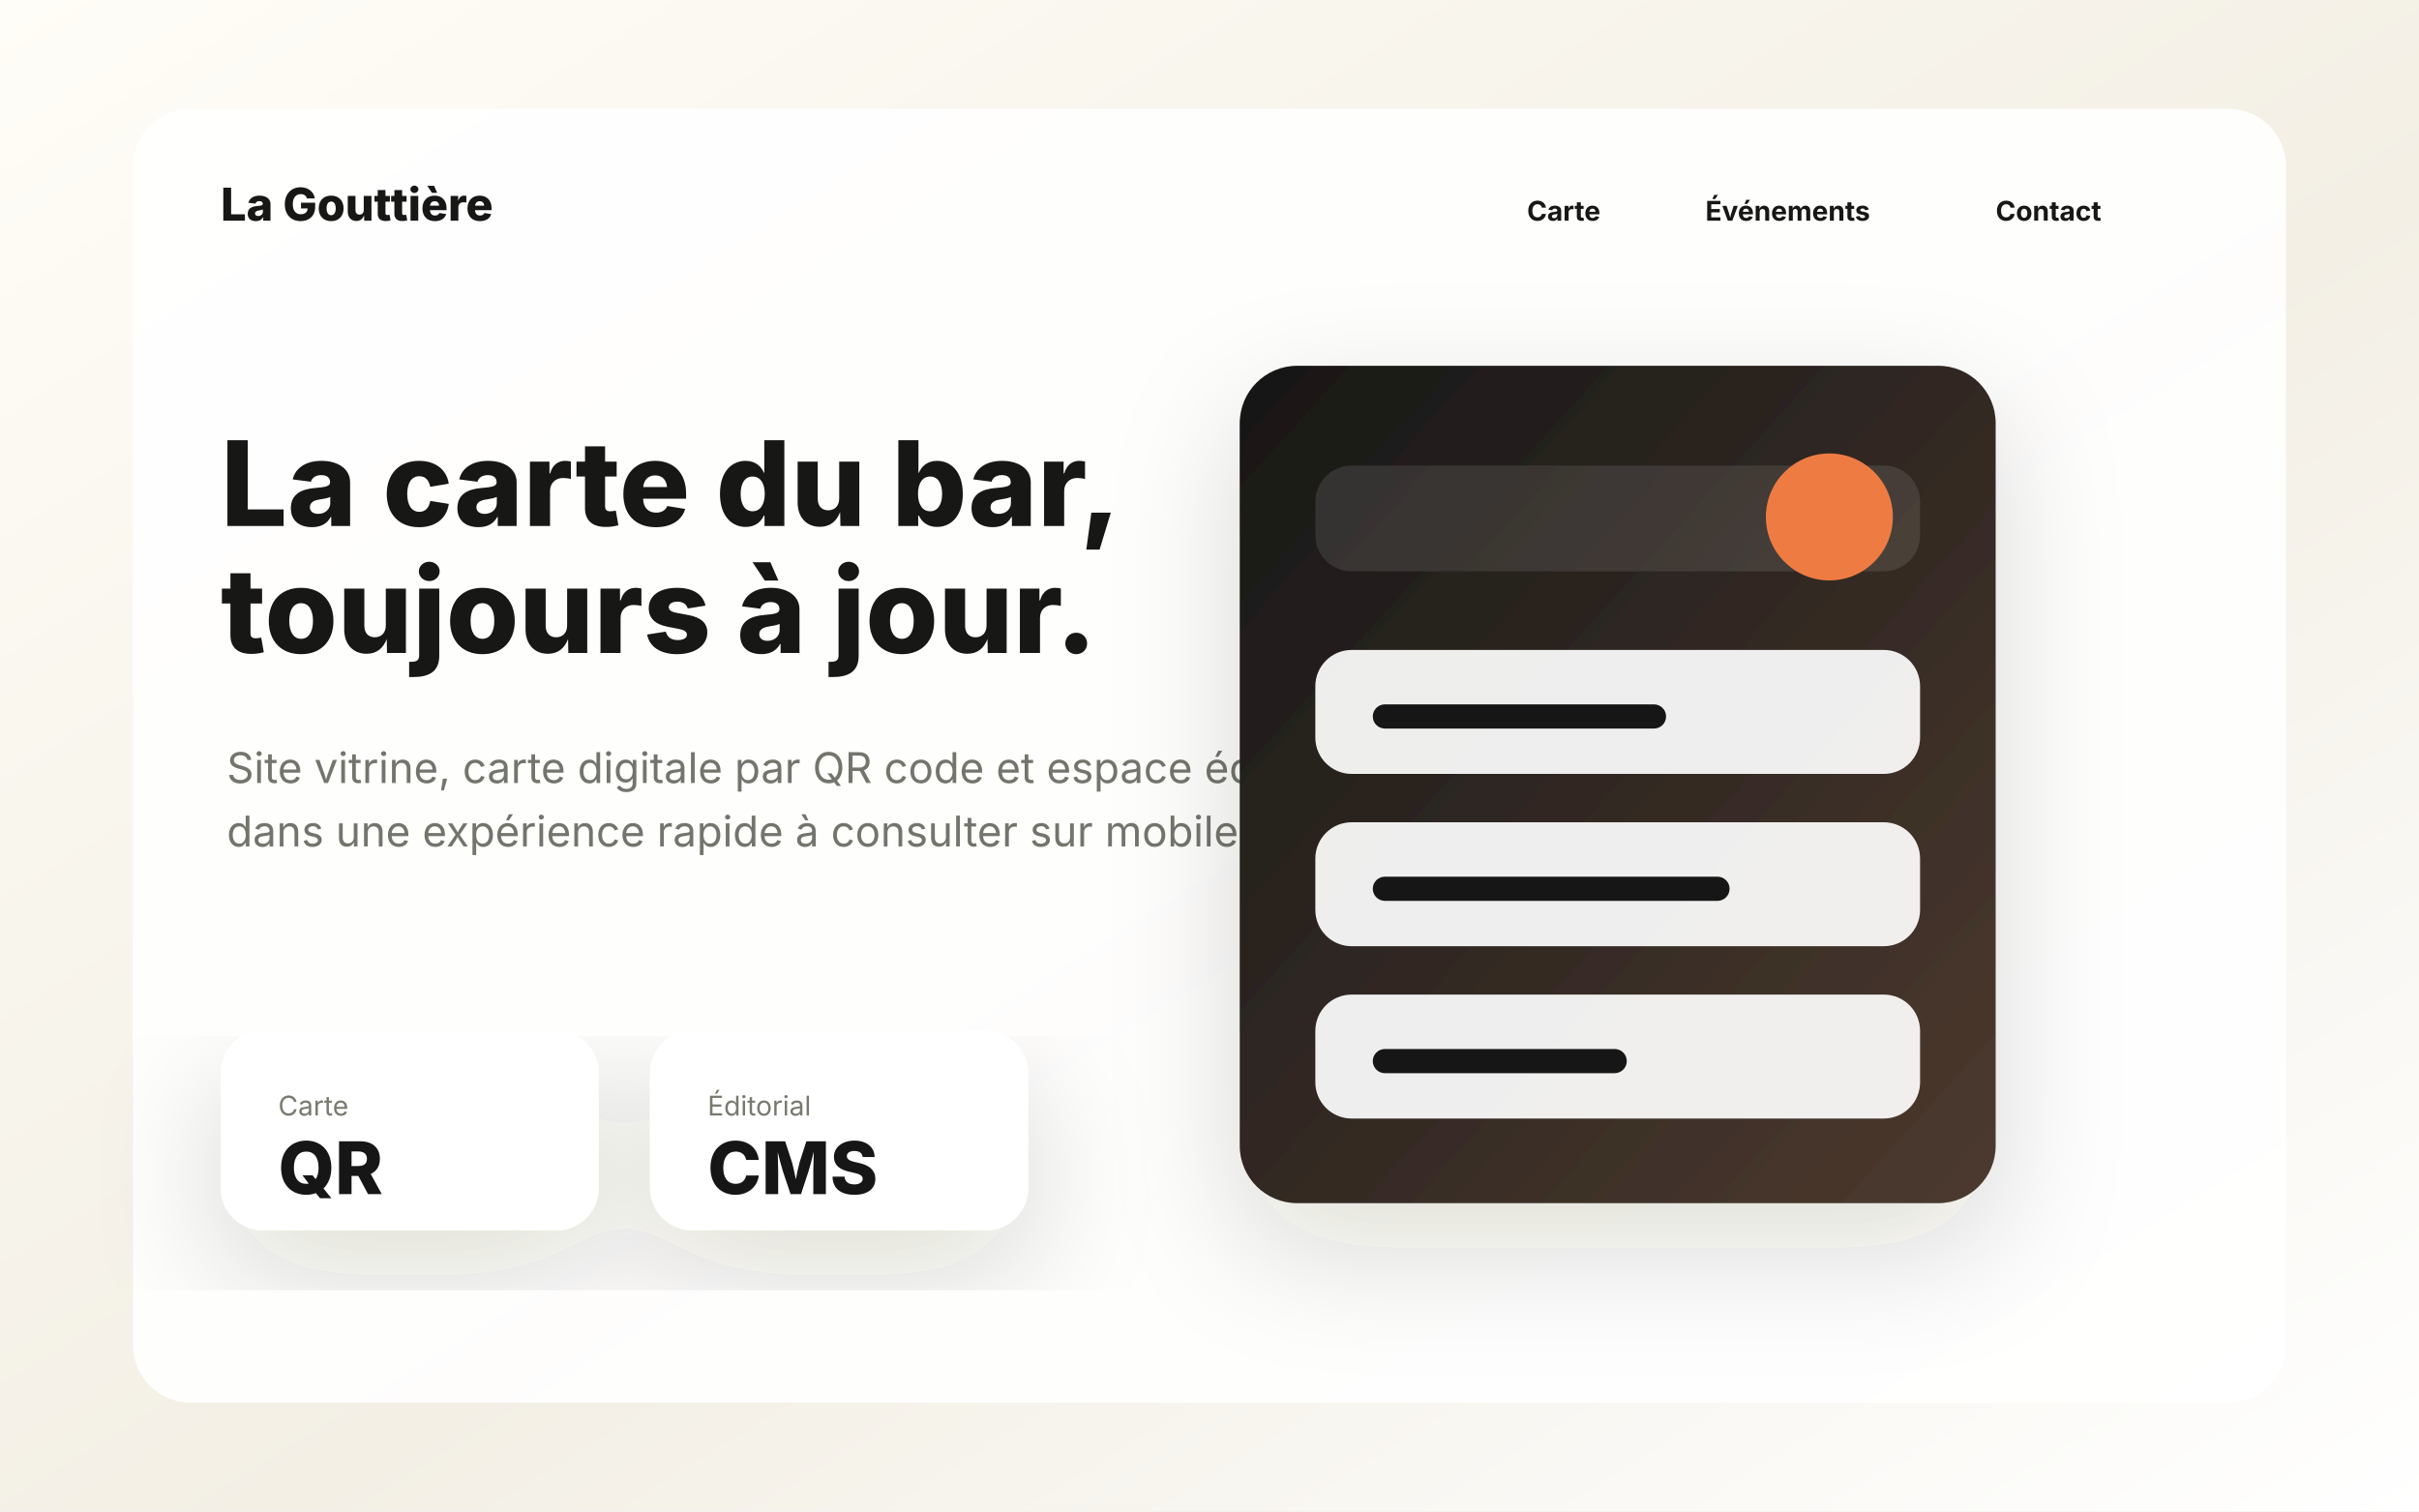
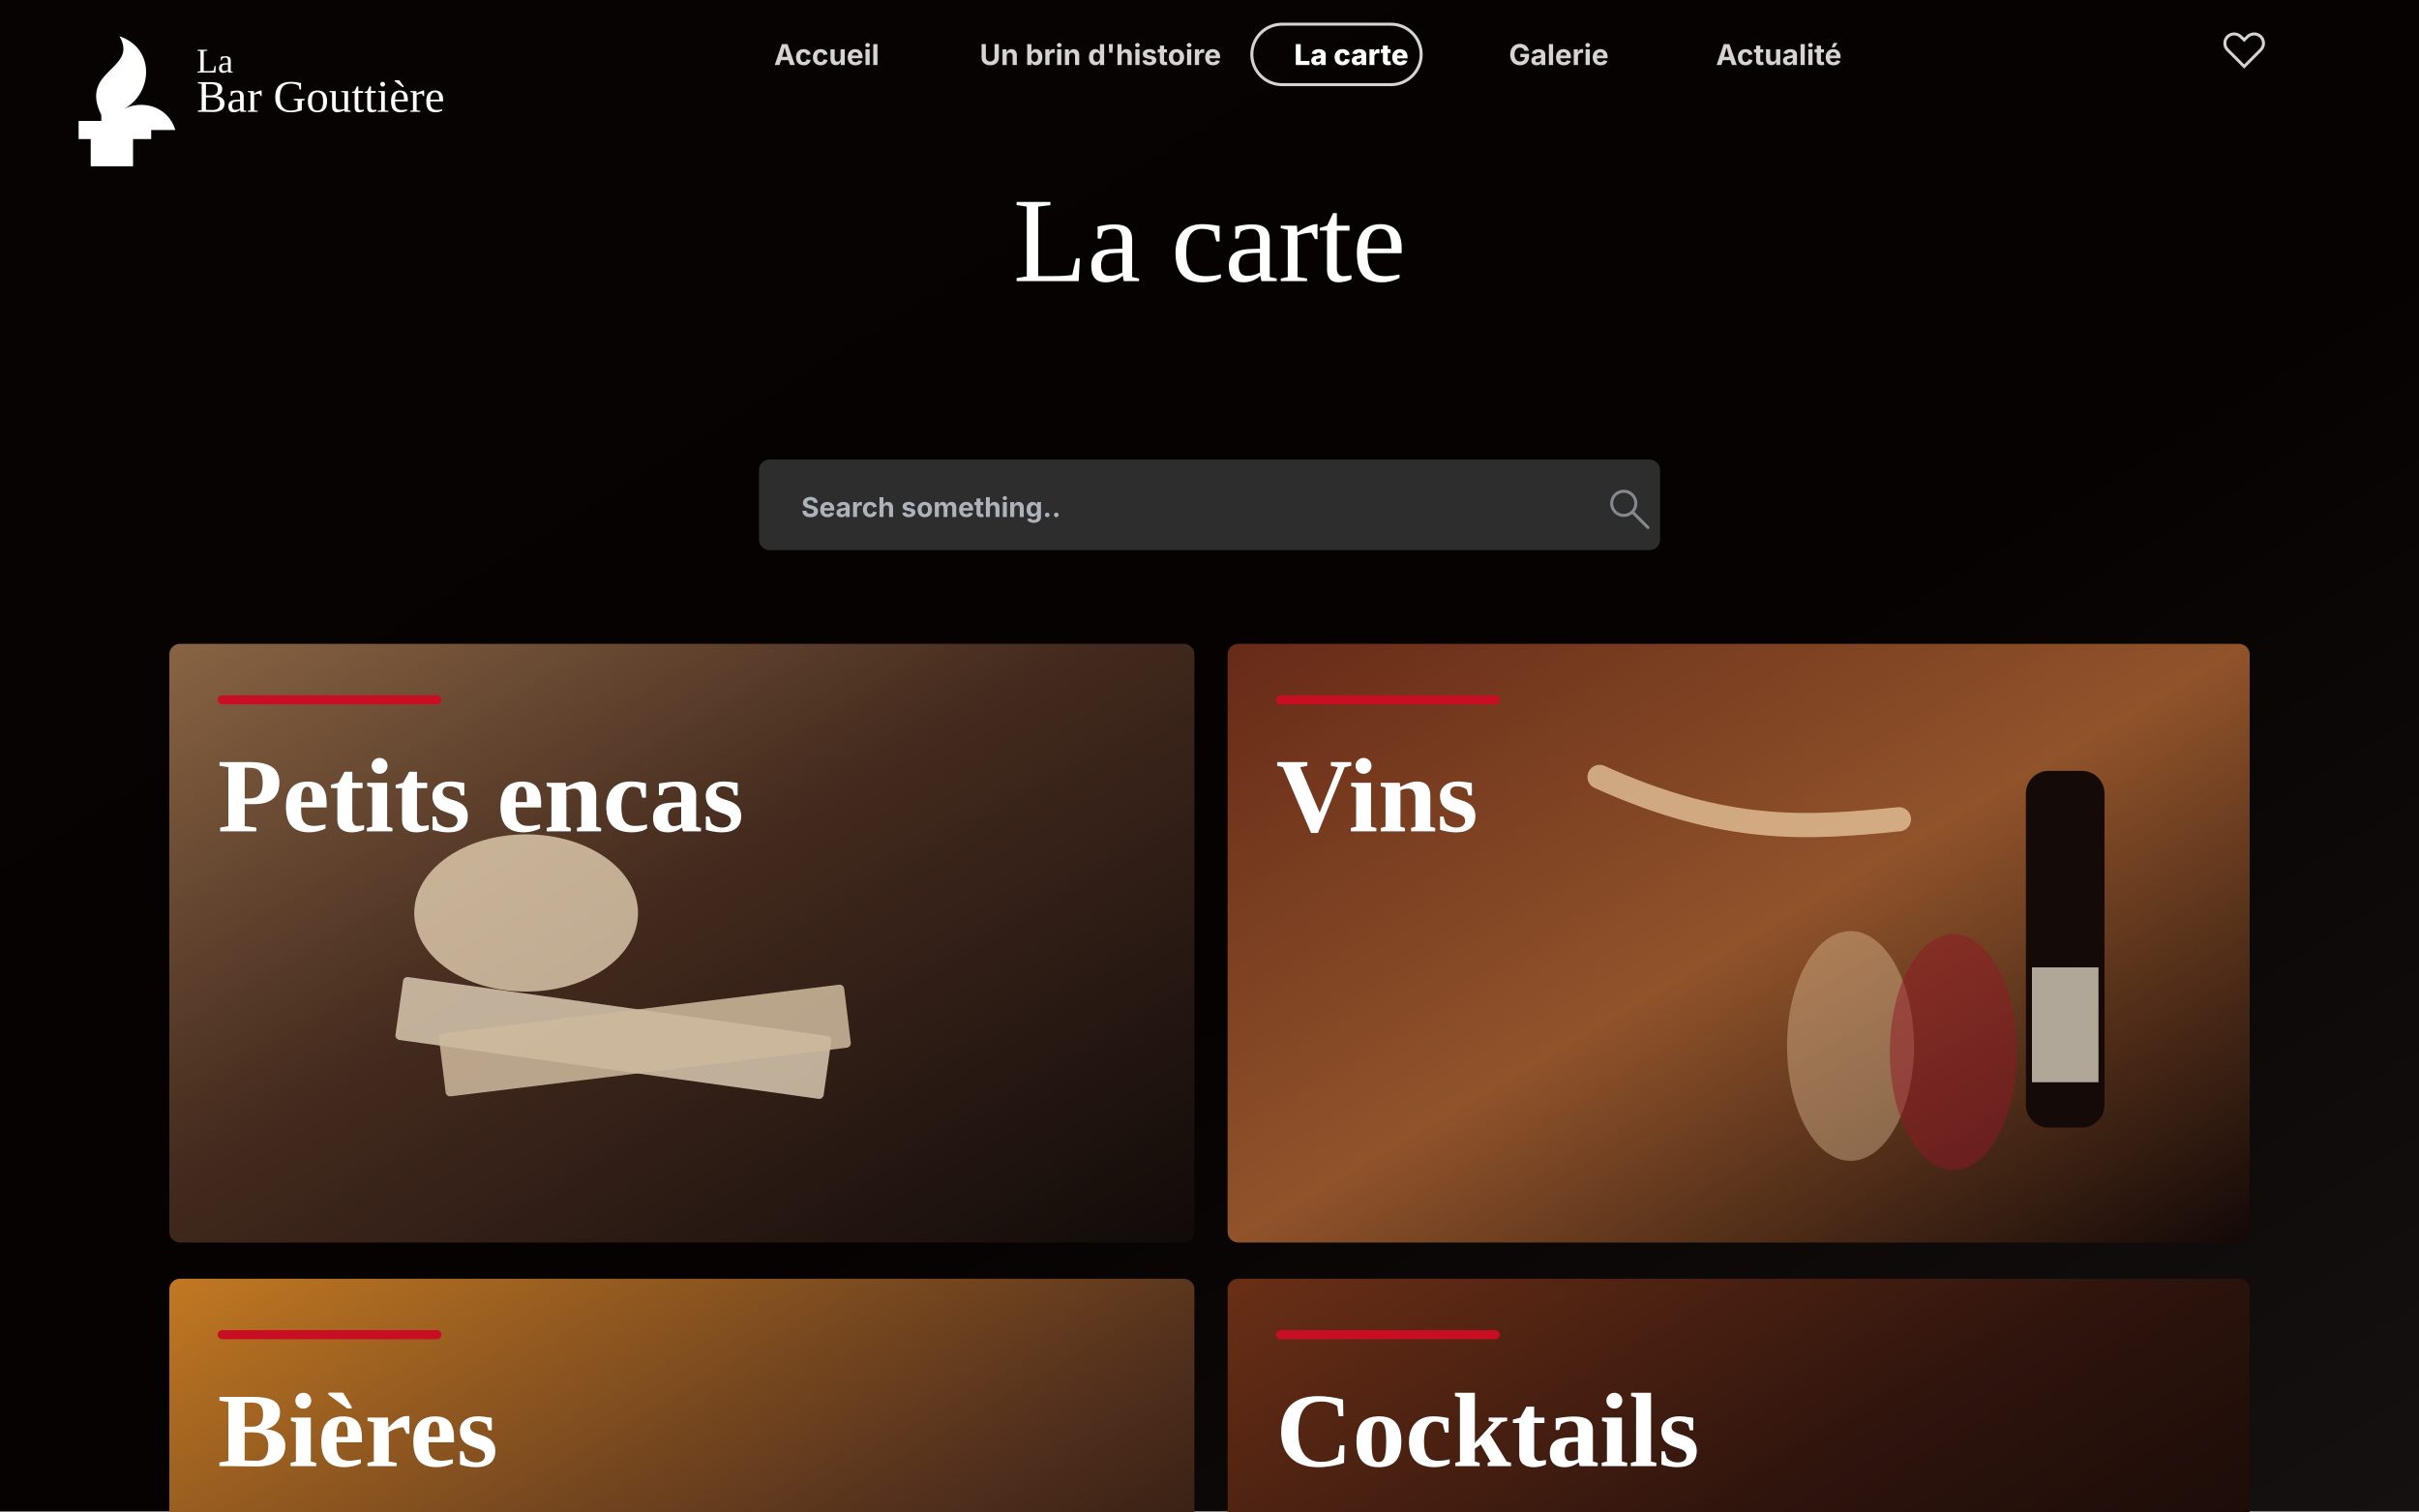
- <svg xmlns="http://www.w3.org/2000/svg" width="1600" height="1000" viewBox="0 0 1600 1000" role="img" aria-label="Capture du site La Gouttière">
+ <svg xmlns="http://www.w3.org/2000/svg" width="1600" height="1000" viewBox="0 0 1600 1000" role="img" aria-label="Capture de la carte La Gouttière">
  <defs>
-     <linearGradient id="bg" x1="0" y1="0" x2="1" y2="1">
-       <stop offset="0" stop-color="#fffdf7" />
-       <stop offset="0.56" stop-color="#f3efe5" />
-       <stop offset="1" stop-color="#ffffff" />
+     <linearGradient id="darkBg" x1="0" y1="0" x2="1" y2="1">
+       <stop offset="0" stop-color="#080303" />
+       <stop offset="0.58" stop-color="#070202" />
+       <stop offset="1" stop-color="#161111" />
    </linearGradient>
-     <linearGradient id="menu" x1="0" y1="0" x2="1" y2="1">
-       <stop offset="0" stop-color="#171716" />
-       <stop offset="1" stop-color="#4d3a2f" />
+     <linearGradient id="snackPhoto" x1="0" y1="0" x2="1" y2="1">
+       <stop offset="0" stop-color="#a67a52" />
+       <stop offset="0.45" stop-color="#523324" />
+       <stop offset="1" stop-color="#140d0b" />
    </linearGradient>
-     <filter id="shadow" x="-20%" y="-20%" width="140%" height="150%">
-       <feDropShadow dx="0" dy="30" stdDeviation="42" flood-color="#2d261f" flood-opacity="0.15" />
-     </filter>
+     <linearGradient id="winePhoto" x1="0" y1="0" x2="1" y2="1">
+       <stop offset="0" stop-color="#80351e" />
+       <stop offset="0.5" stop-color="#b46835" />
+       <stop offset="1" stop-color="#170b09" />
+     </linearGradient>
+     <linearGradient id="beerPhoto" x1="0" y1="0" x2="1" y2="1">
+       <stop offset="0" stop-color="#c17822" />
+       <stop offset="0.55" stop-color="#52301d" />
+       <stop offset="1" stop-color="#070303" />
+     </linearGradient>
+     <linearGradient id="cocktailPhoto" x1="0" y1="0" x2="1" y2="1">
+       <stop offset="0" stop-color="#6a2f16" />
+       <stop offset="0.45" stop-color="#2e140d" />
+       <stop offset="1" stop-color="#060202" />
+     </linearGradient>
  </defs>
-   <rect width="1600" height="1000" fill="url(#bg)" />
-   <rect x="88" y="72" width="1424" height="856" rx="38" fill="#ffffff" opacity="0.9" />
-   <g font-family="Inter, Helvetica, Arial, sans-serif" fill="#171716">
-     <text x="146" y="146" font-size="30" font-weight="800">La Gouttière</text>
-     <text x="1010" y="146" font-size="18" font-weight="650">Carte</text>
-     <text x="1128" y="146" font-size="18" font-weight="650">Événements</text>
-     <text x="1320" y="146" font-size="18" font-weight="650">Contact</text>
-     <text x="146" y="348" font-size="78" font-weight="780">La carte du bar,</text>
-     <text x="146" y="432" font-size="78" font-weight="780">toujours à jour.</text>
+   <rect width="1600" height="1000" fill="url(#darkBg)" />
+   <g font-family="FK Grotesk, Inter, Helvetica, Arial, sans-serif" fill="#d8d2d2">
+     <g transform="translate(36 18)" fill="#ffffff">
+       <path d="M16 62 L64 62 L64 74 L52 74 L52 92 L24 92 L24 74 L16 74 Z" />
+       <path d="M31 58 C16 28 56 28 43 6 C67 14 65 44 46 54 C58 48 75 52 80 68 L31 68 Z" />
+       <text x="94" y="30" font-size="23" font-family="Georgia, 'Times New Roman', serif">La</text>
+       <text x="94" y="56" font-size="30" font-family="Georgia, 'Times New Roman', serif">Bar Gouttière</text>
+     </g>
+     <text x="512" y="43" font-size="19" font-weight="700">Accueil</text>
+     <text x="648" y="43" font-size="19" font-weight="700">Un brin d'histoire</text>
+     <rect x="828" y="16" width="112" height="40" rx="20" fill="none" stroke="#d8d2d2" stroke-width="2" />
+     <text x="856" y="43" font-size="19" font-weight="800" fill="#ffffff">La carte</text>
+     <text x="998" y="43" font-size="19" font-weight="700">Galerie</text>
+     <text x="1135" y="43" font-size="19" font-weight="700">Actualité</text>
+     <text x="1468" y="45" font-size="32" font-weight="300">♡</text>
  </g>
-   <text x="150" y="518" fill="#73756d" font-family="Inter, Helvetica, Arial, sans-serif" font-size="28">Site vitrine, carte digitale par QR code et espace éditorial</text>
-   <text x="150" y="560" fill="#73756d" font-family="Inter, Helvetica, Arial, sans-serif" font-size="28">dans une expérience rapide à consulter sur mobile.</text>
-   <g filter="url(#shadow)">
-     <rect x="820" y="242" width="500" height="554" rx="38" fill="url(#menu)" />
-     <rect x="870" y="308" width="400" height="70" rx="24" fill="#ffffff" opacity="0.1" />
-     <rect x="870" y="430" width="400" height="82" rx="24" fill="#ffffff" opacity="0.92" />
-     <rect x="908" y="466" width="194" height="16" rx="8" fill="#171716" />
-     <rect x="870" y="544" width="400" height="82" rx="24" fill="#ffffff" opacity="0.92" />
-     <rect x="908" y="580" width="236" height="16" rx="8" fill="#171716" />
-     <rect x="870" y="658" width="400" height="82" rx="24" fill="#ffffff" opacity="0.92" />
-     <rect x="908" y="694" width="168" height="16" rx="8" fill="#171716" />
-     <circle cx="1210" cy="342" r="42" fill="#ee7c42" />
-   </g>
-   <g filter="url(#shadow)" font-family="Inter, Helvetica, Arial, sans-serif">
-     <rect x="146" y="682" width="250" height="132" rx="28" fill="#ffffff" />
-     <text x="184" y="738" fill="#797970" font-size="18">Carte</text>
-     <text x="184" y="790" fill="#151513" font-size="48" font-weight="760">QR</text>
-     <rect x="430" y="682" width="250" height="132" rx="28" fill="#ffffff" />
-     <text x="468" y="738" fill="#797970" font-size="18">Éditorial</text>
-     <text x="468" y="790" fill="#151513" font-size="48" font-weight="760">CMS</text>
+   <text x="800" y="186" text-anchor="middle" fill="#ffffff" font-family="Georgia, 'Times New Roman', serif" font-size="80">La carte</text>
+   <rect x="502" y="304" width="596" height="60" rx="7" fill="#2d2d2d" />
+   <text x="530" y="342" fill="#aeb2bb" font-family="FK Grotesk, Inter, Helvetica, Arial, sans-serif" font-size="18" font-weight="700">Search something..</text>
+   <circle cx="1074" cy="333" r="8" fill="none" stroke="#85888d" stroke-width="2" />
+   <path d="M1080 339 L1090 349" stroke="#85888d" stroke-width="2" stroke-linecap="round" />
+   <g font-family="Georgia, 'Times New Roman', serif" fill="#ffffff">
+     <g transform="translate(112 426)">
+       <rect width="678" height="396" rx="7" fill="url(#snackPhoto)" />
+       <rect width="678" height="396" rx="7" fill="#000000" opacity="0.18" />
+       <rect x="32" y="34" width="148" height="6" rx="3" fill="#c70e23" />
+       <ellipse cx="236" cy="178" rx="74" ry="52" fill="#f3e0c1" opacity="0.72" />
+       <rect x="155" y="220" width="286" height="42" rx="3" fill="#d7c6ae" opacity="0.86" transform="rotate(8 155 220)" />
+       <rect x="178" y="258" width="270" height="42" rx="3" fill="#cdb99d" opacity="0.86" transform="rotate(-7 178 258)" />
+       <text x="32" y="124" font-size="70" font-weight="700">Petits encas</text>
+     </g>
+     <g transform="translate(812 426)">
+       <rect width="676" height="396" rx="7" fill="url(#winePhoto)" />
+       <rect width="676" height="396" rx="7" fill="#000000" opacity="0.2" />
+       <rect x="32" y="34" width="148" height="6" rx="3" fill="#c70e23" />
+       <path d="M246 88 C330 126 384 122 444 116" fill="none" stroke="#f1d2a8" stroke-width="16" stroke-linecap="round" opacity="0.7" />
+       <rect x="528" y="84" width="52" height="236" rx="15" fill="#140b08" />
+       <rect x="532" y="214" width="44" height="76" fill="#e6dbc8" opacity="0.75" />
+       <ellipse cx="412" cy="266" rx="42" ry="76" fill="#f1d2a8" opacity="0.36" />
+       <ellipse cx="480" cy="270" rx="42" ry="78" fill="#8f1825" opacity="0.5" />
+       <text x="32" y="124" font-size="70" font-weight="700">Vins</text>
+     </g>
+     <g transform="translate(112 846)">
+       <rect width="678" height="396" rx="7" fill="url(#beerPhoto)" />
+       <rect x="32" y="34" width="148" height="6" rx="3" fill="#c70e23" />
+       <text x="32" y="124" font-size="70" font-weight="700">Bières</text>
+     </g>
+     <g transform="translate(812 846)">
+       <rect width="676" height="396" rx="7" fill="url(#cocktailPhoto)" />
+       <rect x="32" y="34" width="148" height="6" rx="3" fill="#c70e23" />
+       <text x="32" y="124" font-size="70" font-weight="700">Cocktails</text>
+     </g>
  </g>
</svg>
